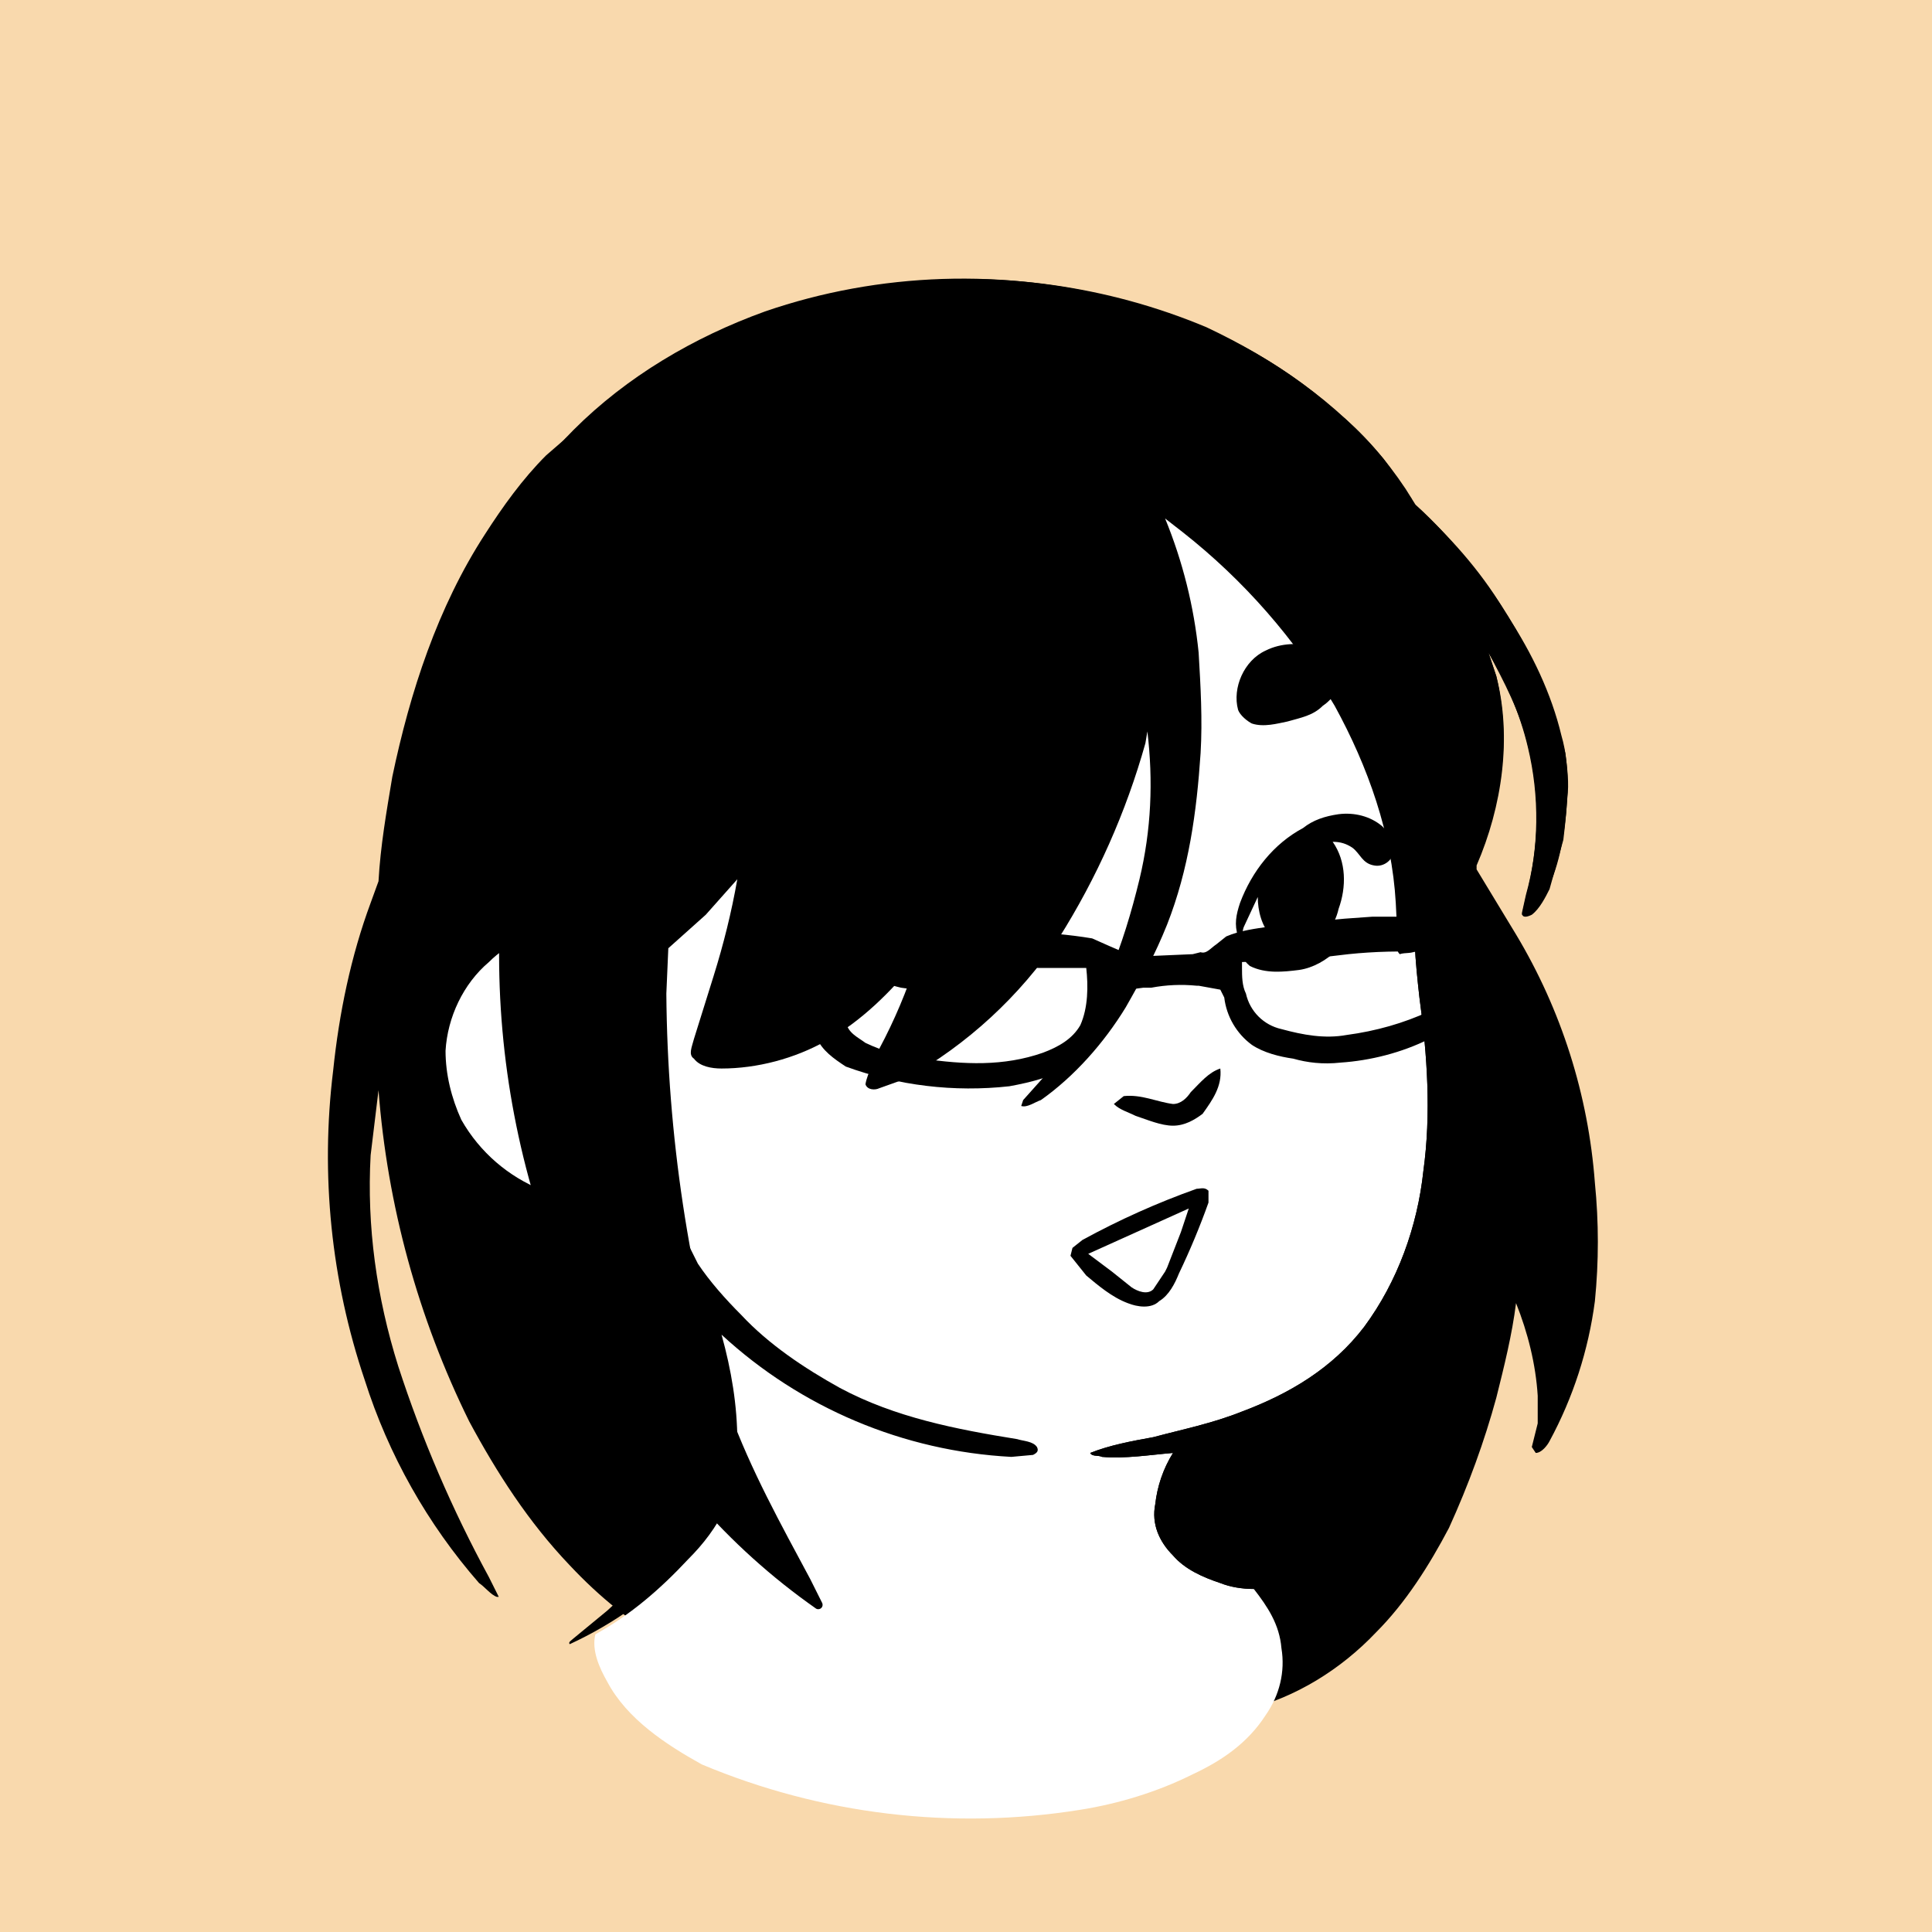
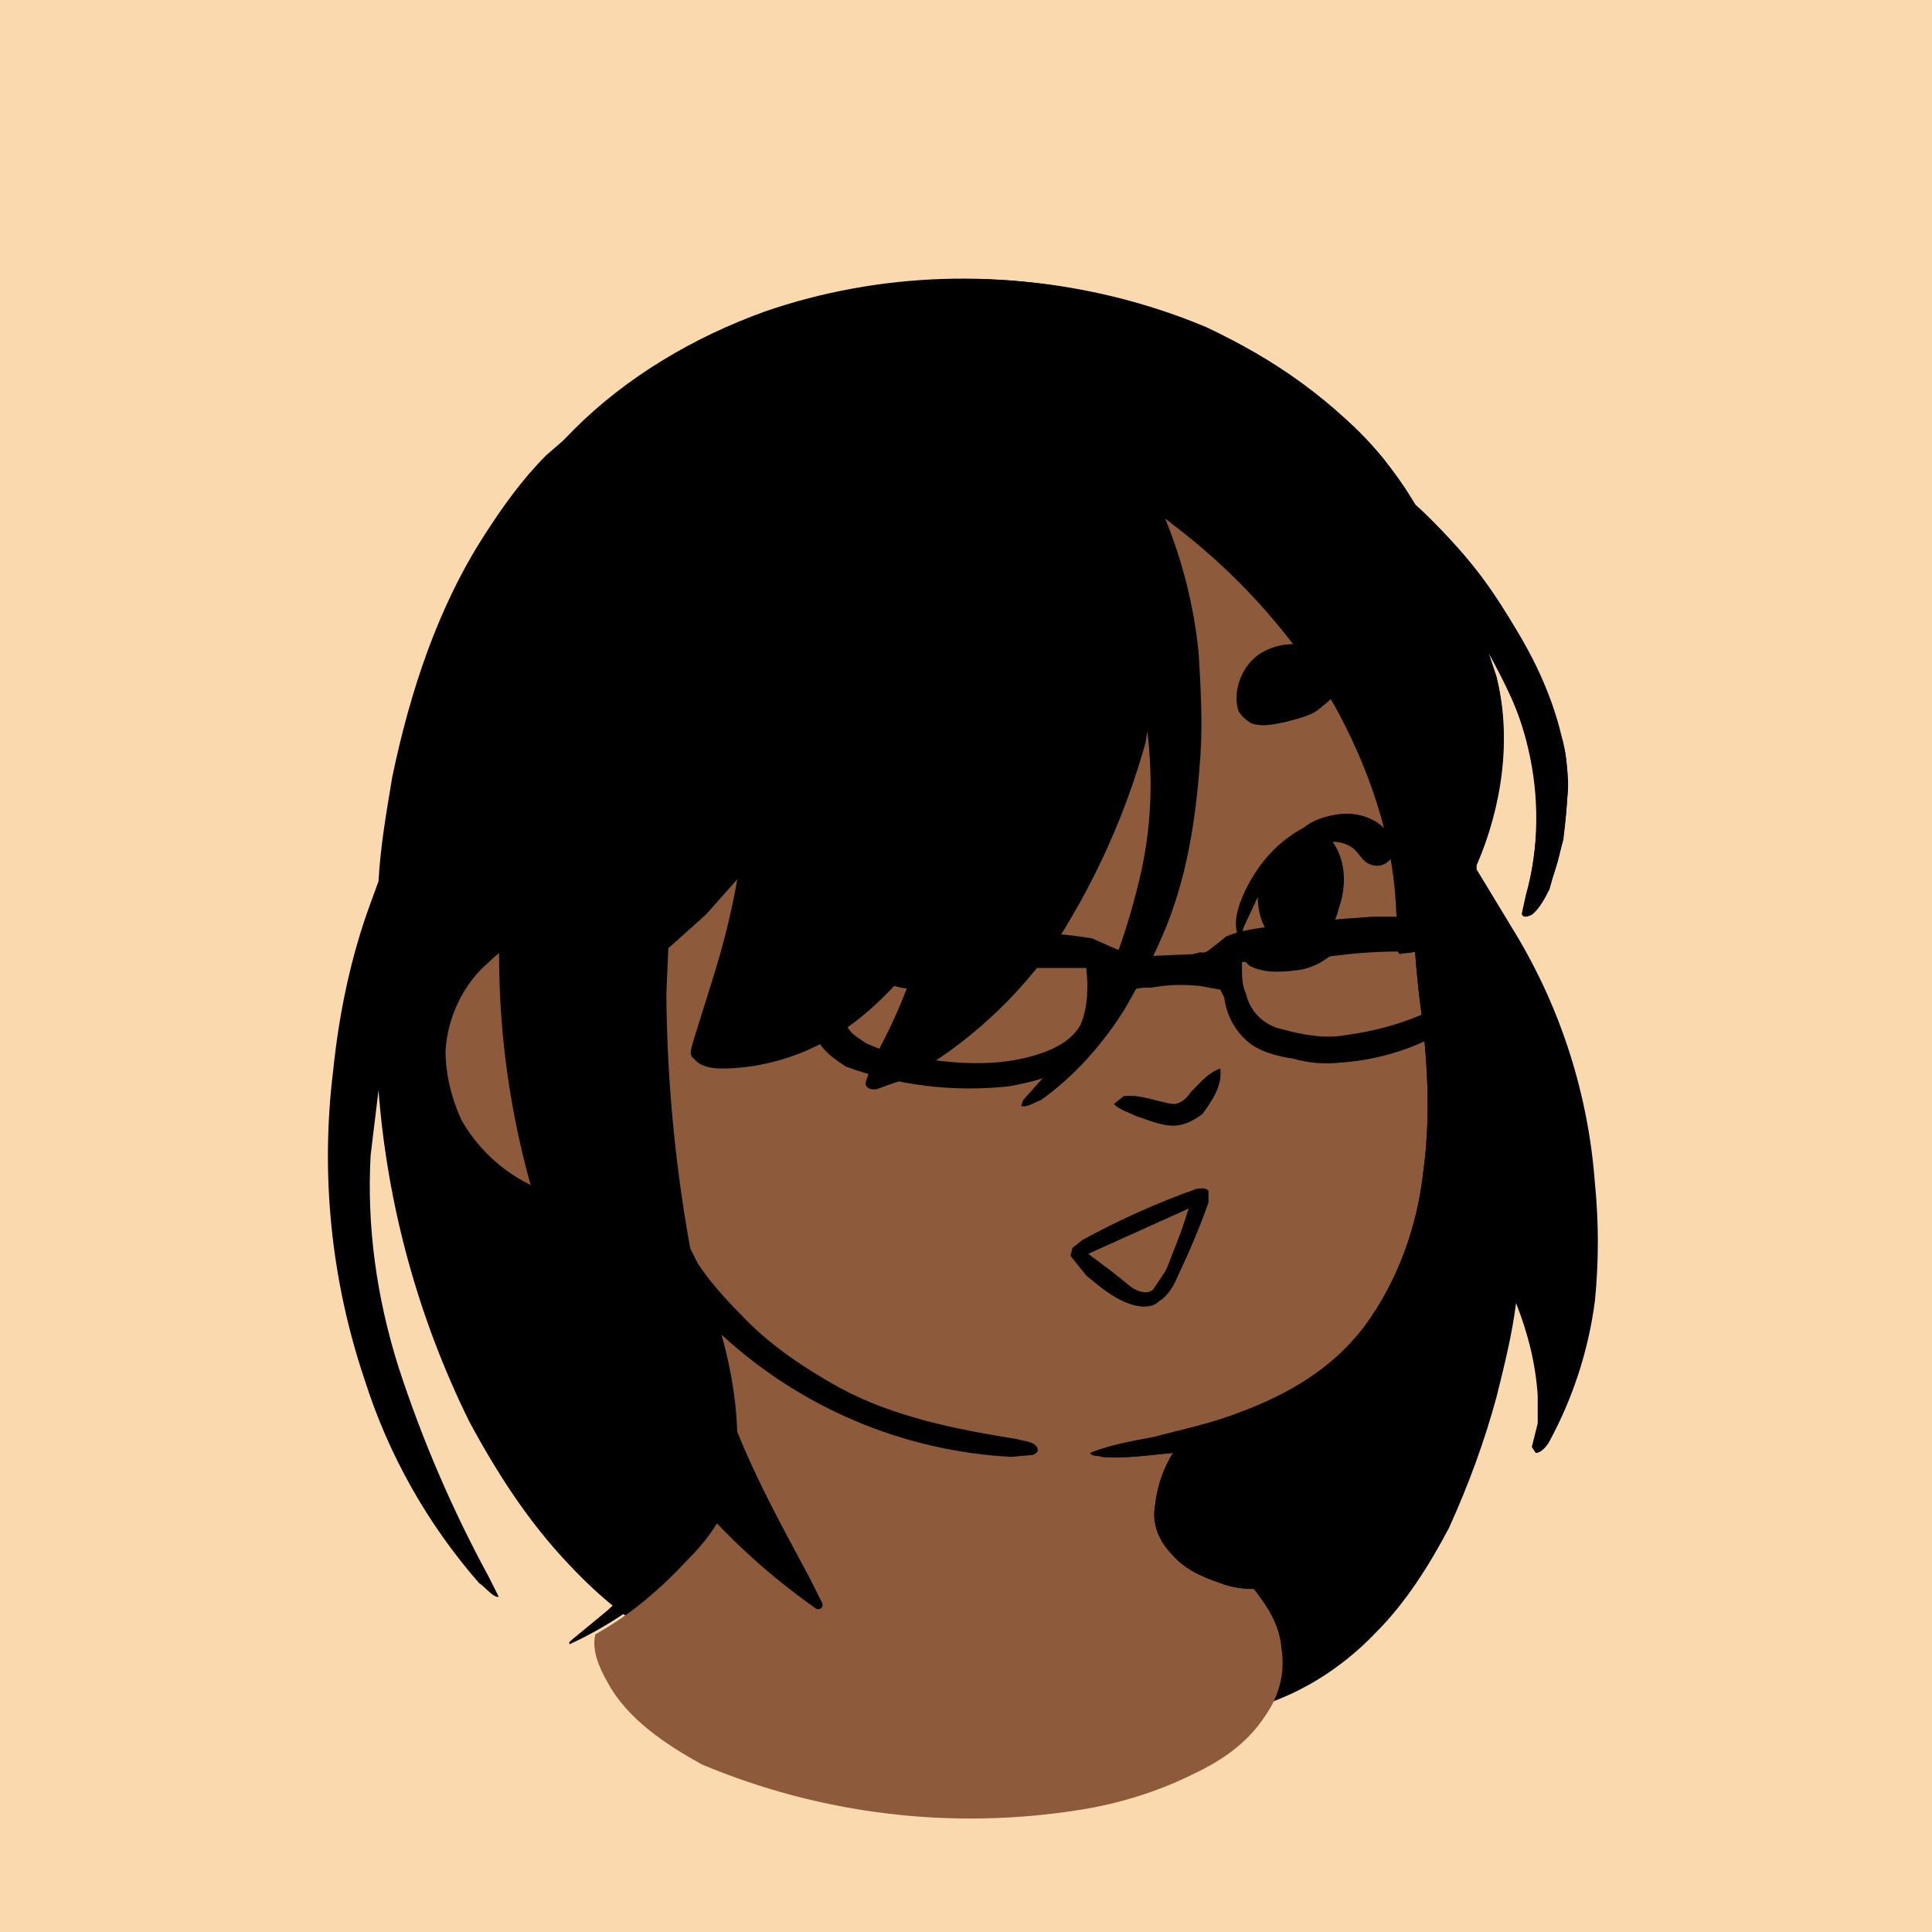
<svg xmlns="http://www.w3.org/2000/svg" viewBox="0 0 980 980" fill="none" shape-rendering="auto">
  <mask id="viewboxMask">
    <rect width="980" height="980" rx="0" ry="0" x="0" y="0" fill="#fff" />
  </mask>
  <g mask="url(#viewboxMask)">
    <rect fill="#f9d9ad" width="980" height="980" x="0" y="0" />
    <g transform="translate(10 -60)">
      <path d="M602 226c34 16 66 38 90 67l14 20c1 3 3 4 5 6 17 16 32 33 44 54 12 18 22 39 27 60 5 17 3 36 1 53l-7 25c-2 4-5 10-9 13-2 1-5 2-5-1l2-9a148 148 0 0 0 1-76c-4-17-12-32-20-47l4 12c8 31 3 66-10 96v2l20 33a286 286 0 0 1 40 126c2 20 2 40 0 60a205 205 0 0 1-23 71c-1 2-4 6-7 6l-2-3 3-12v-14c-1-16-5-32-11-47-2 16-6 32-10 48-6 22-14 44-24 66-10 19-22 38-37 53-18 19-41 33-65 39-15 4-31 5-46 4-10 0-19-2-27-7l-57-14-60-9c-23-2-45 0-67-1-8 0-16 0-23-2h-5c-3 0-5-2-8-4-19-10-36-24-51-40-21-22-37-47-51-73a459 459 0 0 1-46-168l-4 33c-2 36 3 72 14 107a632 632 0 0 0 46 107l5 10h-1c-3-1-6-5-9-7a290 290 0 0 1-58-103 355 355 0 0 1-16-157c3-29 9-58 19-85l4-11c1-18 4-35 7-53 9-43 23-86 47-123 9-14 19-28 31-40l15-13a291 291 0 0 1 160-74c54-7 110 1 160 22Z" fill="#000000" />
      <path d="M486 236c57-2 115 18 159 56a209 209 0 0 1 73 190c-1 4-1 8-4 12l-1-3v-33a215 215 0 0 0-172-206 235 235 0 0 0-270 153c-12 37-14 78-6 116 6-2 12-2 17-2 2 1 5 1 6 3s0 3-1 4l-12 4c-14 3-27 8-37 18a63 63 0 0 0-22 45c0 12 3 24 8 35 8 13 19 24 33 31 18 10 41 13 62 7 2-1 4-2 6-1s3 4 4 6l15 30a215 215 0 0 0 72 63c28 15 59 21 90 26 3 1 8 1 10 4 1 2 0 3-2 4l-11 1a231 231 0 0 1-147-62c5 18 8 36 8 54 0 12-2 23-6 34-5 10-11 18-19 26a196 196 0 0 1-60 43c-1-1 1-2 2-3l17-14c13-12 25-23 35-38a93 93 0 0 0 17-65l-4-39-2-10-12-17c-5-10-11-20-13-31a93 93 0 0 1-96-31 81 81 0 0 1-19-51c0-12 3-23 8-34 9-16 23-29 40-36-8-31-8-62-3-93 8-40 26-77 51-108 45-54 115-87 186-88Z" fill="#000" />
-       <path d="M541 252a214 214 0 0 1 172 206v33c-1 5-2 10-1 15-2 2-3 3-3 5-3 18-1 37 1 55 4 29 6 59 2 88-3 28-13 56-30 79-16 21-38 34-62 43-15 6-30 9-45 13-11 2-22 4-32 8 1 2 4 1 6 2 12 1 24-1 36-2-5 8-8 17-9 26-2 10 2 19 9 26 6 7 15 11 24 14 5 2 11 3 17 3 7 9 13 18 14 30 2 12-1 24-8 34-9 14-22 23-37 30-18 9-38 15-57 18a352 352 0 0 1-192-23c-18-10-38-23-48-42-4-7-8-16-6-24 18-10 33-23 47-38 8-8 14-16 19-26 4-11 6-22 6-34 0-18-3-36-8-54a235 235 0 0 0 147 62l11-1c2-1 3-2 2-4-2-3-7-3-10-4-31-5-62-11-90-26-18-10-36-22-50-37-8-8-16-17-22-26l-15-30c-1-2-2-5-4-6s-4 0-6 1a82 82 0 0 1-95-38c-5-11-8-23-8-35 1-17 9-34 22-45 10-10 23-15 37-18l12-4c1-1 2-2 1-4s-4-2-6-3c-5 0-11 0-17 2-8-38-6-79 6-116a236 236 0 0 1 270-153Z" fill="#ffffff" />
+       <path d="M541 252a214 214 0 0 1 172 206v33c-1 5-2 10-1 15-2 2-3 3-3 5-3 18-1 37 1 55 4 29 6 59 2 88-3 28-13 56-30 79-16 21-38 34-62 43-15 6-30 9-45 13-11 2-22 4-32 8 1 2 4 1 6 2 12 1 24-1 36-2-5 8-8 17-9 26-2 10 2 19 9 26 6 7 15 11 24 14 5 2 11 3 17 3 7 9 13 18 14 30 2 12-1 24-8 34-9 14-22 23-37 30-18 9-38 15-57 18a352 352 0 0 1-192-23c-18-10-38-23-48-42-4-7-8-16-6-24 18-10 33-23 47-38 8-8 14-16 19-26 4-11 6-22 6-34 0-18-3-36-8-54a235 235 0 0 0 147 62l11-1c2-1 3-2 2-4-2-3-7-3-10-4-31-5-62-11-90-26-18-10-36-22-50-37-8-8-16-17-22-26l-15-30c-1-2-2-5-4-6s-4 0-6 1a82 82 0 0 1-95-38c-5-11-8-23-8-35 1-17 9-34 22-45 10-10 23-15 37-18l12-4c1-1 2-2 1-4s-4-2-6-3c-5 0-11 0-17 2-8-38-6-79 6-116a236 236 0 0 1 270-153Z" fill="#8d5a3b" />
      <path d="m712 506 3 3 1 13 3 45c3 20 5 40 5 60 0 16-1 32-5 47-6 28-20 56-40 76a174 174 0 0 1-88 46c-1 9-4 16-4 25-1 6 2 10 5 15 8 8 18 14 28 19l18 9c-3 3-8 1-12 2-6 0-12-1-17-3-9-3-18-7-24-14-7-7-11-16-9-26 1-9 4-18 9-26-12 1-24 3-36 2-2-1-5 0-6-2 10-4 21-6 32-8 15-4 30-7 45-13 24-9 46-22 62-43 17-23 27-51 30-79 4-29 2-59-2-88-2-18-4-37-1-55 0-2 1-3 3-5ZM262 566c6 0 12 1 15 6 2 3 2 7 1 10-3 8-9 14-11 22-1 4 0 7 3 9 7 5 16 7 24 10l-2 2h-11c-6-1-12-2-17-5-5-4-9-11-7-18 2-9 9-15 12-23-7-4-14-2-20-8 3-4 8-6 13-5Z" fill="#000" />
      <g fill="#000000">
        <path d="M669 473c8-1 16 1 22 6 3 3 6 7 6 12s-5 9-10 8c-6-1-7-6-11-9-3-2-6-3-10-3 7 10 7 23 3 34-2 9-8 16-16 19-7 3-14 0-18-5-5-5-7-13-7-20l-7 15c-1 2 0 4-3 5-2-6-1-11 1-17 6-16 17-30 32-38 5-4 11-6 18-7ZM457 484c26 1 51 17 63 40 2 2 4 6 3 9 0 2-1 2-3 1-3-2-4-5-6-8l-12-13c2 11 0 23-7 32-6 7-16 11-25 10-13-2-25-13-27-26-3-10 0-21 6-30-14 3-27 9-39 18-2 1-2 4-1 6l8 11c11 10 24 17 37 21l11 4c-5 3-12 3-18 2-13-3-25-10-34-19-6-5-11-12-14-19-1-4-4-6-4-10 0-5 5-9 9-12 15-12 34-18 53-17Z" />
        <path d="M670 530c2 4 0 9-2 12-5 5-12 9-19 10-8 1-17 2-25-2-1-1-4-3-2-5h7c11 1 22-3 31-8l10-7Z" />
      </g>
      <path d="M492 386c7 0 13 0 19 2 8 2 15 5 18 13 4 7 4 14 2 22-1 4-4 7-9 8-8 3-17 1-26-1-7-1-15-3-22-6-6-3-12-8-13-14-2-6 2-13 7-16 7-6 16-7 24-8ZM658 388c5 1 9 4 11 9 2 3 1 8 0 11-1 4-5 8-8 10-5 5-11 6-18 8-5 1-12 3-18 1-2-1-6-4-7-7-3-11 3-25 14-30 8-4 17-4 26-2Z" fill="#000000" />
      <path d="M609 602c1 9-4 16-9 23-4 3-9 6-15 6s-13-3-19-5c-4-2-8-3-11-6l5-4c9-1 17 3 25 4 4 0 7-3 9-6 5-5 9-10 15-12Z" fill="#000000" />
      <path fill-rule="evenodd" clip-rule="evenodd" d="M603 664c-2-2-4-1-6-1a400 400 0 0 0-58 26l-5 4-1 4 4 5 4 5c6 5 13 11 21 14 5 2 12 3 16-1 5-3 8-9 10-14a375 375 0 0 0 15-36v-6Zm-14 21 4-12-51 23 12 9 10 8c3 2 8 4 11 1l6-9 1-2 7-18Z" fill="#000000" />
      <path fill-rule="evenodd" clip-rule="evenodd" d="M686 525h37a1149 1149 0 0 0 13 1c7 0 13 1 17 6 3 3 3 7 0 9-4 4-10 4-16 3 2 11 1 21-5 31-4 6-10 9-17 12-14 7-30 11-45 12-9 1-17 0-24-2-7-1-15-3-21-7a35 35 0 0 1-14-24l-2-4-11-2h-1a81 81 0 0 0-23 1h-4l-15 2-2 3-2 4-1 4v3c-2 10-8 18-16 23-9 6-21 9-32 11a183 183 0 0 1-83-10c-6-4-12-8-15-15-4-8-4-17-2-25h-4l-9-1c-3-1-4-3-3-6 2-4 8-6 12-8 6-2 12-4 19-4l55-7c24-3 48-3 72 1l9 4 7 3h3l9 2 23-1 4-1c3 1 5-2 8-4l5-4c7-3 15-4 22-5l6-1 32-3 14-1Zm38 18v8c0 4 0 10-2 14-1 4-4 6-7 8-13 6-27 10-42 12-11 2-22 0-33-3-9-2-16-9-18-18-2-4-2-9-2-13v-3a1133 1133 0 0 0 37-2l17-2a258 258 0 0 1 40-1h10Zm-197 8h-10c-13-1-27 0-40 1l-19 2a1435 1435 0 0 1-41 5l1 8 1 11c1 6 6 8 10 11a86 86 0 0 0 29 8c21 3 41 4 61-3 8-3 15-7 19-14 4-9 4-20 3-29h-14Z" fill="#000000" />
      <path d="M559 212c40 10 78 29 108 56 14 11 26 25 36 40l5 8c10 9 19 19 27 29a236 236 0 0 1 49 97c1 8 2 15 1 23-1 15-3 30-9 44-2 5-5 12-10 15h-4l2-9a154 154 0 0 0 1-76c-4-17-11-33-20-48l4 12c5 21 5 45-1 67-4 20-13 38-24 56-5 5-9 12-15 16-3 2-6 1-9 2-2-2-1-4-1-6l-1-20c-2-35-14-69-31-100a318 318 0 0 0-77-88l-9-7a244 244 0 0 1 17 68c1 17 2 34 1 51-2 30-6 59-17 87-6 15-13 28-21 42-11 18-26 35-43 47-3 1-7 4-10 3l1-3 17-19c22-26 34-60 42-93 6-25 7-50 4-75l-1 6a376 376 0 0 1-44 99 227 227 0 0 1-77 71l-14 5c-2 1-6 1-7-2 1-6 5-12 7-18a267 267 0 0 0 19-45c-13 16-28 31-46 41-16 9-35 14-53 14-5 0-11-1-14-5-3-2-1-6 0-10l10-32c5-16 9-32 12-49l-16 18-19 17-1 23a756 756 0 0 0 32 212c11 30 26 57 41 85l6 12c1 2-1 4-3 3a335 335 0 0 1-61-55 433 433 0 0 1-97-326l-2-4a181 181 0 0 1-13-130c10-32 27-60 50-83 27-27 61-47 97-60 58-20 122-22 181-6Z" fill="#000000" />
    </g>
    <g transform="translate(10 -60)" />
  </g>
</svg>
